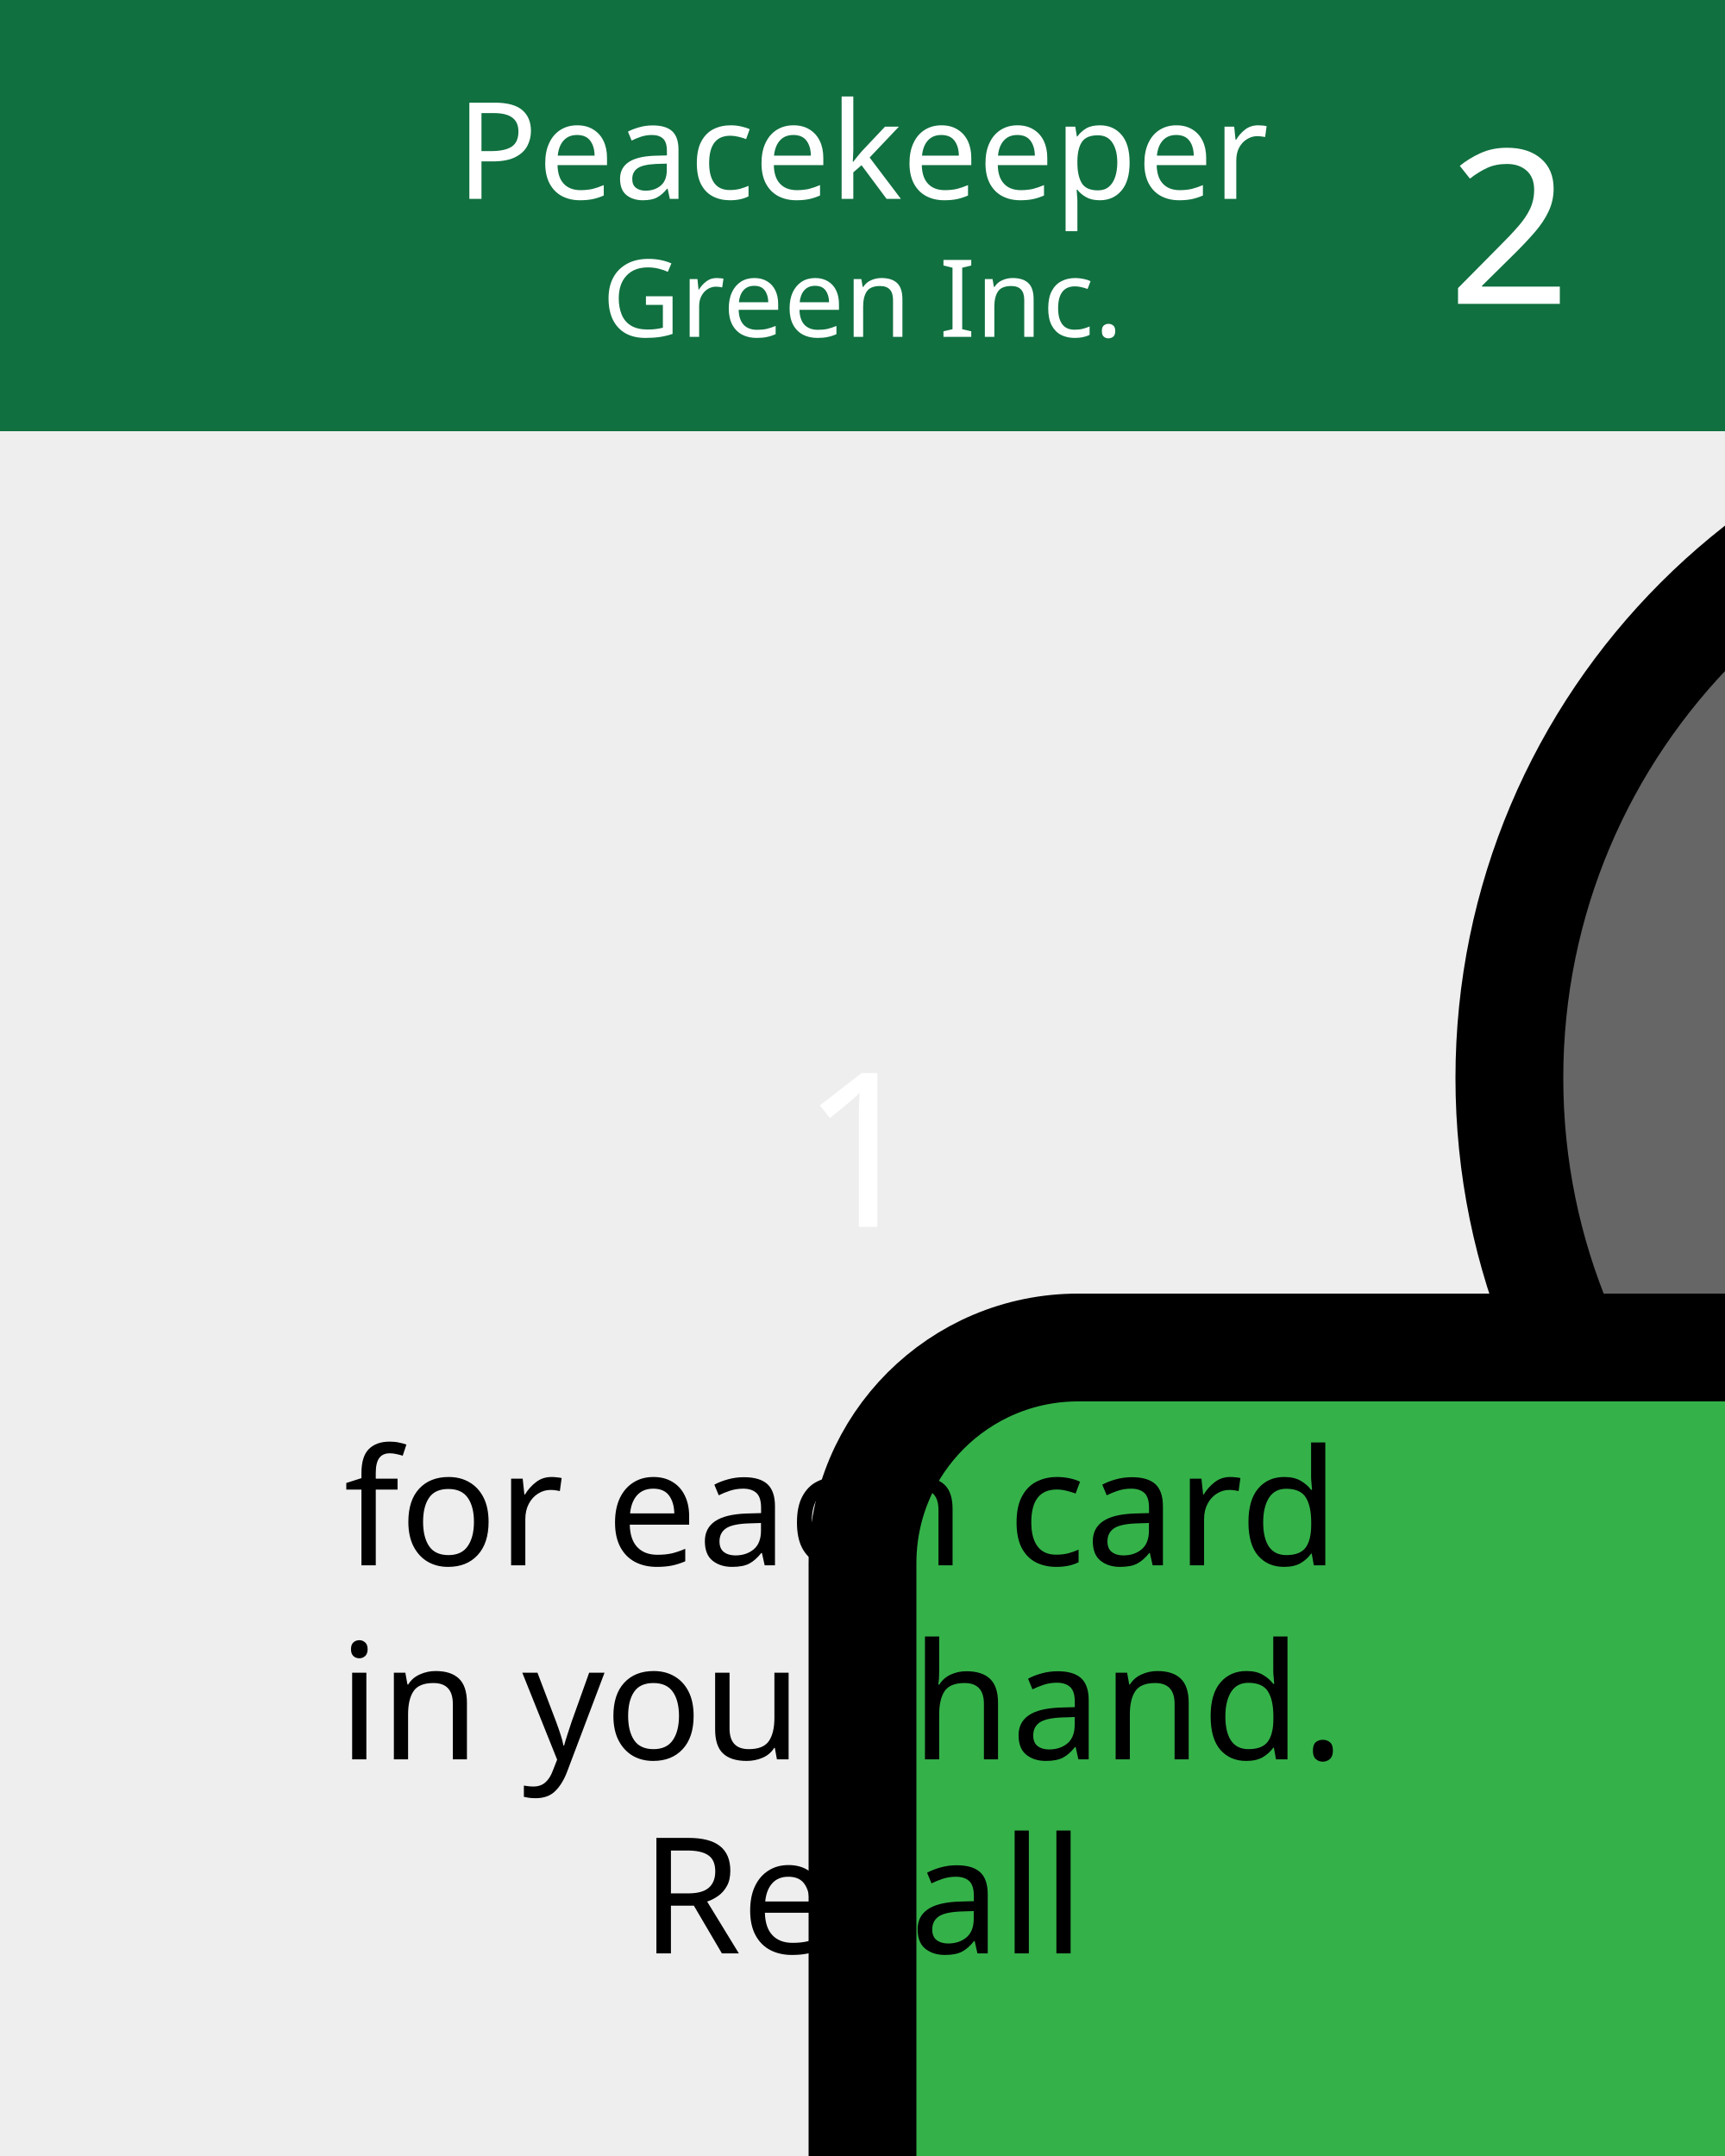
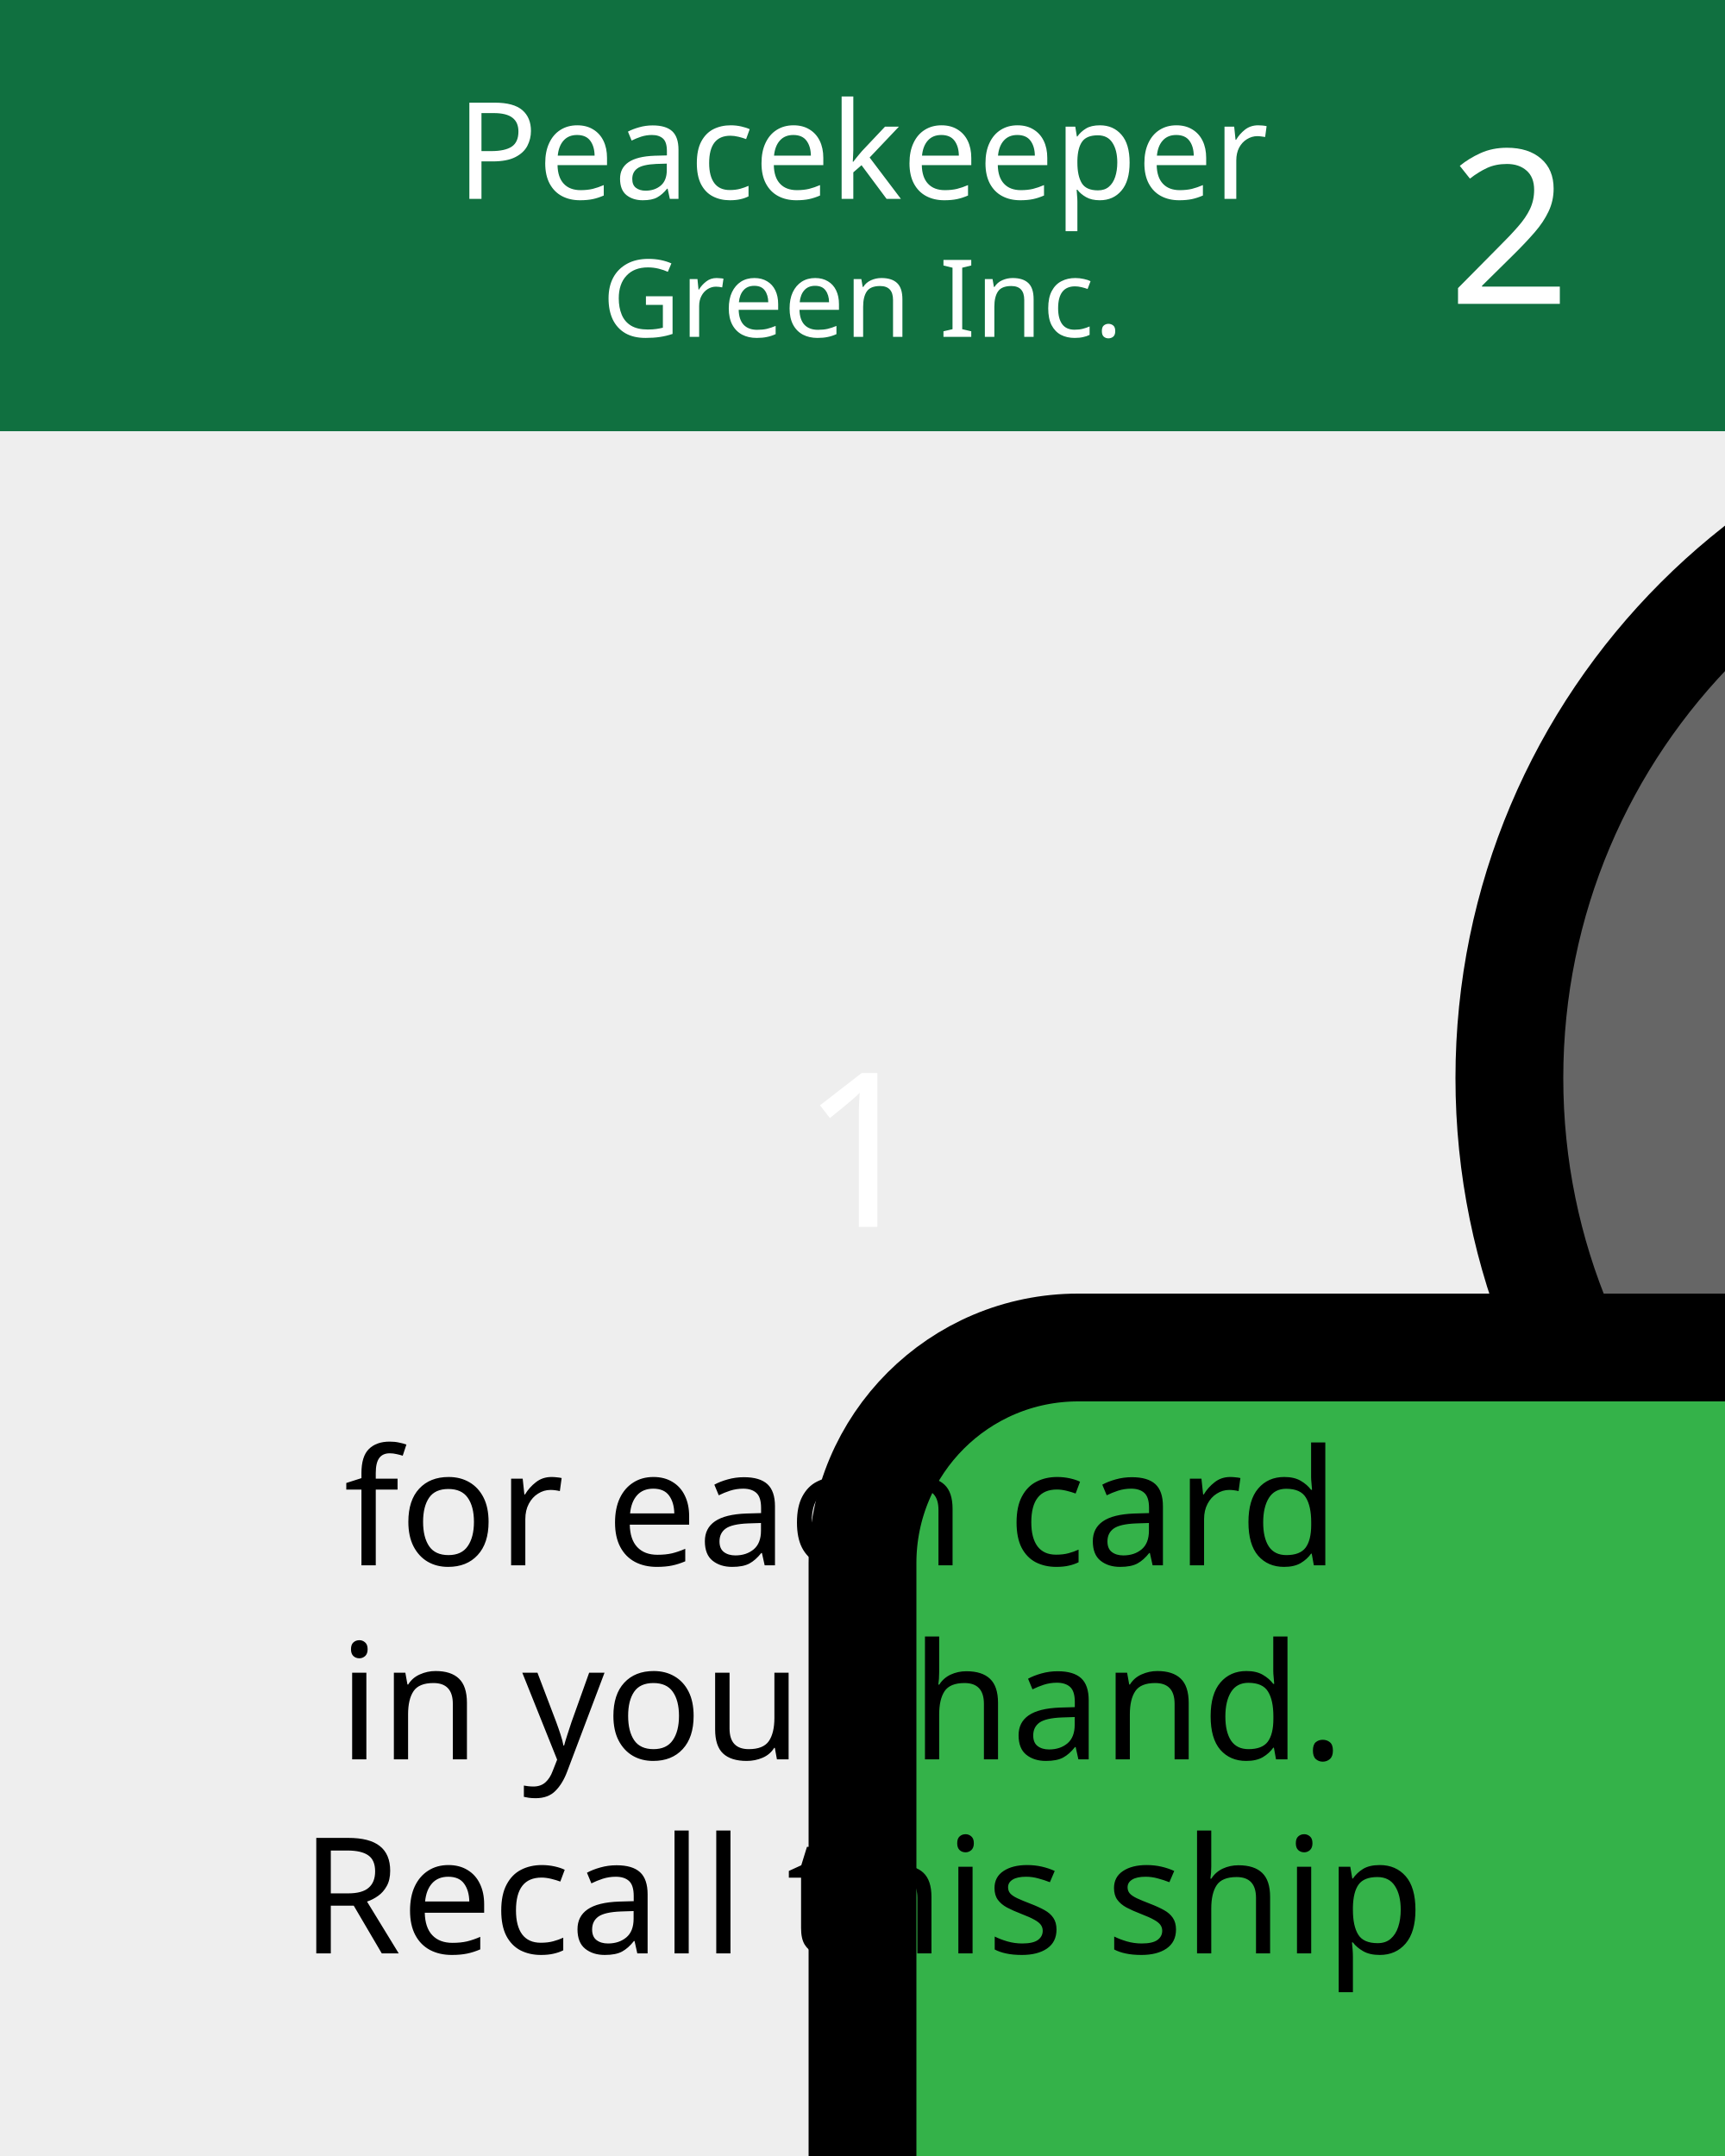
<svg xmlns="http://www.w3.org/2000/svg" version="1.1" width="256" height="320" viewBox="-128 0 256 320">
  <style>
     /* vietnamese */
    @font-face {
    font-family: 'Saira';
    font-style: italic;
    font-weight: 100 900;
    font-stretch: 100%;
    font-display: swap;
    src: url(https://fonts.gstatic.com/s/saira/v23/memhYa2wxmKQyNkiV50dulWP7s95AqZTzbvffS2-vw.woff2) format('woff2');
    unicode-range: U+0102-0103, U+0110-0111, U+0128-0129, U+0168-0169, U+01A0-01A1, U+01AF-01B0, U+0300-0301, U+0303-0304, U+0308-0309, U+0323, U+0329, U+1EA0-1EF9, U+20AB;
    }
    /* latin-ext */
    @font-face {
    font-family: 'Saira';
    font-style: italic;
    font-weight: 100 900;
    font-stretch: 100%;
    font-display: swap;
    src: url(https://fonts.gstatic.com/s/saira/v23/memhYa2wxmKQyNkiV50dulWP7s95AqZTzbvefS2-vw.woff2) format('woff2');
    unicode-range: U+0100-02BA, U+02BD-02C5, U+02C7-02CC, U+02CE-02D7, U+02DD-02FF, U+0304, U+0308, U+0329, U+1D00-1DBF, U+1E00-1E9F, U+1EF2-1EFF, U+2020, U+20A0-20AB, U+20AD-20C0, U+2113, U+2C60-2C7F, U+A720-A7FF;
    }
    /* latin */
    @font-face {
    font-family: 'Saira';
    font-style: italic;
    font-weight: 100 900;
    font-stretch: 100%;
    font-display: swap;
    src: url(https://fonts.gstatic.com/s/saira/v23/memhYa2wxmKQyNkiV50dulWP7s95AqZTzbvQfS0.woff2) format('woff2');
    unicode-range: U+0000-00FF, U+0131, U+0152-0153, U+02BB-02BC, U+02C6, U+02DA, U+02DC, U+0304, U+0308, U+0329, U+2000-206F, U+20AC, U+2122, U+2191, U+2193, U+2212, U+2215, U+FEFF, U+FFFD;
    }
    /* vietnamese */
    @font-face {
    font-family: 'Saira';
    font-style: normal;
    font-weight: 100 900;
    font-stretch: 100%;
    font-display: swap;
    src: url(https://fonts.gstatic.com/s/saira/v23/memjYa2wxmKQyPMrZX79wwYZQMhsyuSLh4vSZSk.woff2) format('woff2');
    unicode-range: U+0102-0103, U+0110-0111, U+0128-0129, U+0168-0169, U+01A0-01A1, U+01AF-01B0, U+0300-0301, U+0303-0304, U+0308-0309, U+0323, U+0329, U+1EA0-1EF9, U+20AB;
    }
    /* latin-ext */
    @font-face {
    font-family: 'Saira';
    font-style: normal;
    font-weight: 100 900;
    font-stretch: 100%;
    font-display: swap;
    src: url(https://fonts.gstatic.com/s/saira/v23/memjYa2wxmKQyPMrZX79wwYZQMhsyuSLhovSZSk.woff2) format('woff2');
    unicode-range: U+0100-02BA, U+02BD-02C5, U+02C7-02CC, U+02CE-02D7, U+02DD-02FF, U+0304, U+0308, U+0329, U+1D00-1DBF, U+1E00-1E9F, U+1EF2-1EFF, U+2020, U+20A0-20AB, U+20AD-20C0, U+2113, U+2C60-2C7F, U+A720-A7FF;
    }
    /* latin */
    @font-face {
    font-family: 'Saira';
    font-style: normal;
    font-weight: 100 900;
    font-stretch: 100%;
    font-display: swap;
    src: url(https://fonts.gstatic.com/s/saira/v23/memjYa2wxmKQyPMrZX79wwYZQMhsyuSLiIvS.woff2) format('woff2');
    unicode-range: U+0000-00FF, U+0131, U+0152-0153, U+02BB-02BC, U+02C6, U+02DA, U+02DC, U+0304, U+0308, U+0329, U+2000-206F, U+20AC, U+2122, U+2191, U+2193, U+2212, U+2215, U+FEFF, U+FFFD;
    }

    text {
        font-family: "Saira", sans-serif;
    }
    .amt {
        text-anchor: middle;
        dominant-baseline: middle;
        fill: #fff;
        font-size: 32px;
        font-weight: 500;
    }
     </style>
  <rect x="-128" y="0" width="256" height="320" fill="#eeeeee" />
  <rect x="-128" y="0" width="256" height="64" fill="#107040" />
  <text x="0" y="14" text-anchor="middle" dominant-baseline="hanging" style="font-size:20px;font-weight:500" fill="#fff">Peacekeeper</text>
  <text x="0" y="50" text-anchor="middle" dominant-baseline="auto" style="font-size:16px" fill="#fff">Green Inc.</text>
  <symbol id="dmg" width="64" height="64" viewBox="-32 -32 64 64">
    <rect x="-22" y="-22" transform="rotate(45, 0, 0)" width="44" height="44" fill="#BF4040" stroke="#000" stroke-width="4" />
  </symbol>
  <symbol id="heal" width="64" height="64" viewBox="-32 -32 64 64">
    <path d="M -16 -24             l 32 0  a 8 8, 0 0 1,   8  8              l 0 32  a 8 8, 0 0 1,  -8  8             l -32 0 a 8 8, 0 0 1, -8 -8             l 0 -32 a 8 8, 0 0 1,  8 -8" fill="#34b249" stroke="#000" stroke-width="4" />
  </symbol>
  <symbol id="hploss" width="64" height="64" viewBox="-32 -32 64 64">
    <path d="M -16 -24             l 32 0  a 8 8, 0 0 1,   8  8              l 0 32  a 8 8, 0 0 1,  -8  8             l -32 0 a 8 8, 0 0 1, -8 -8             l 0 -32 a 8 8, 0 0 1,  8 -8" fill="#bf6a40" stroke="#000" stroke-width="4" />
  </symbol>
  <symbol id="fuel" width="64" height="64" viewBox="-32 -32 64 64">
    <circle cx="0" cy="0" r="24" fill="#666666" stroke="#000" stroke-width="4" />
  </symbol>
  <use href="#fuel" x="64" y="0" />
  <text x="96" y="34" class="amt">2</text>
  <use href="#heal" y="136" x="-32" />
  <text x="0" y="171" class="amt">1</text>
  <text x="0" y="224" text-anchor="middle" dominant-baseline="middle" style="font-size:24px">
    <tspan x="0">for each card</tspan>
    <tspan x="0" dy="1.2em">in your hand.</tspan>
-     <tspan x="0" dy="1.2em">Recall</tspan>
+     <tspan x="0" dy="1.2em">Recall this ship</tspan>
  </text>
</svg>
